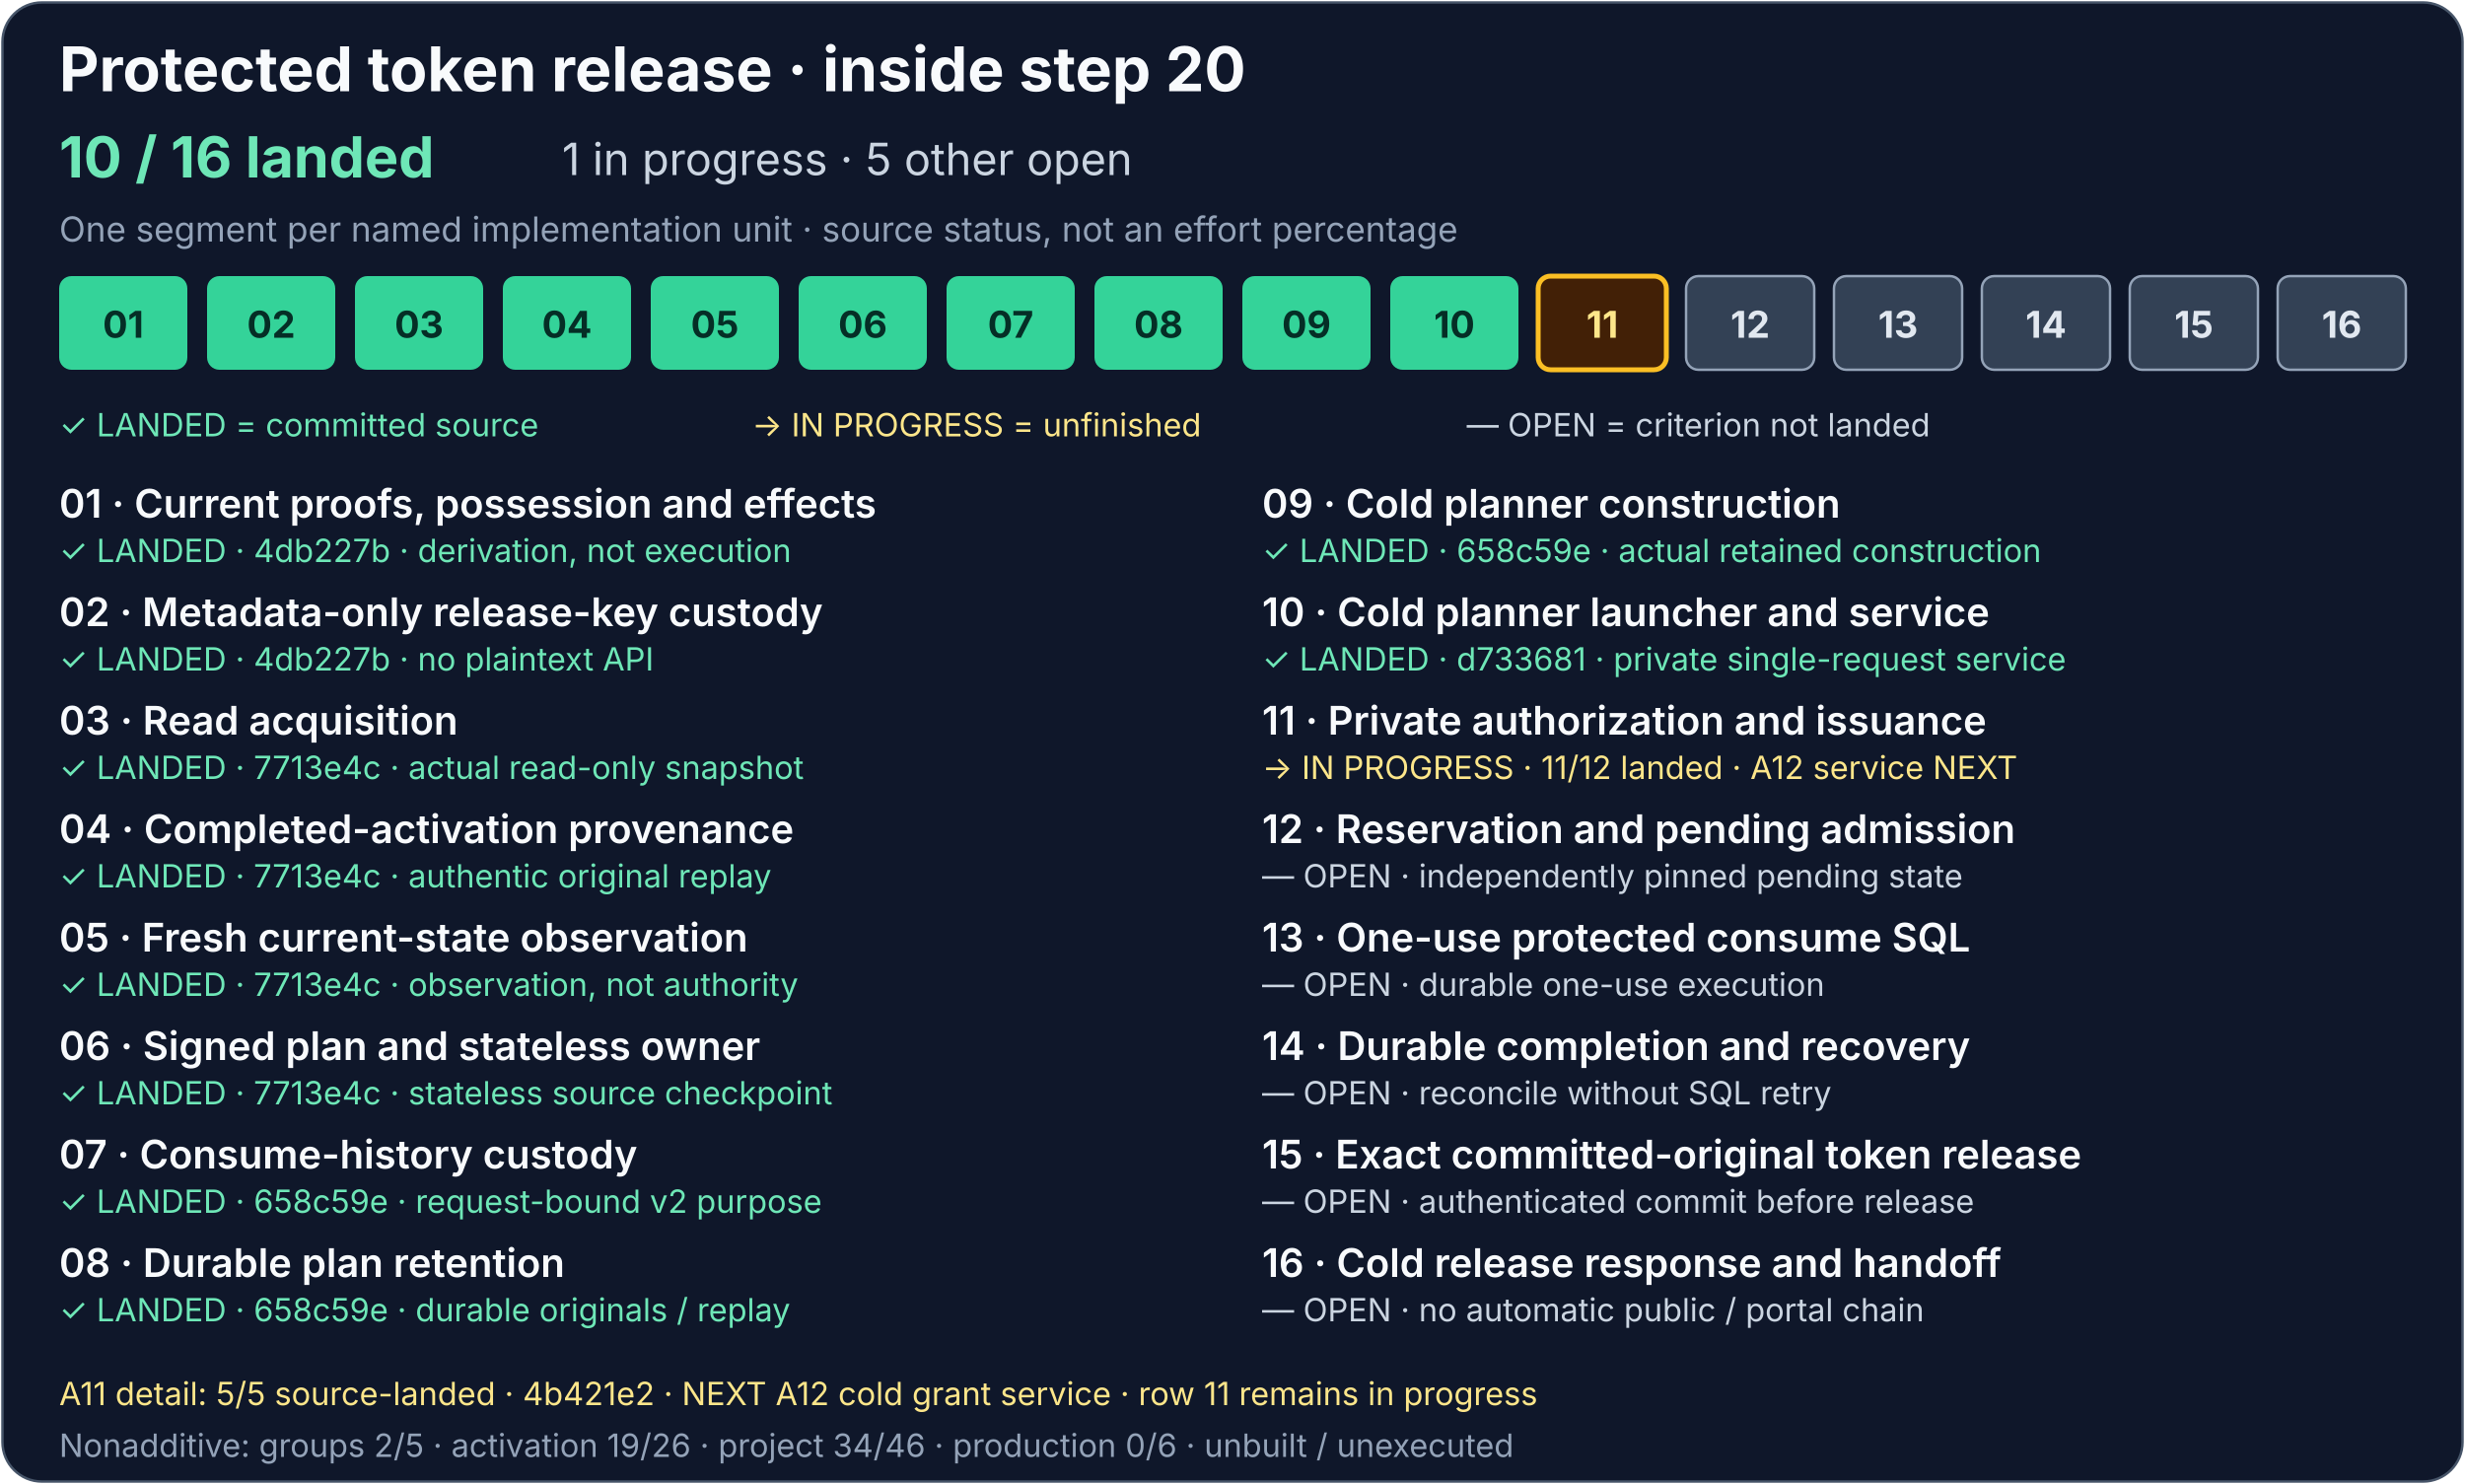
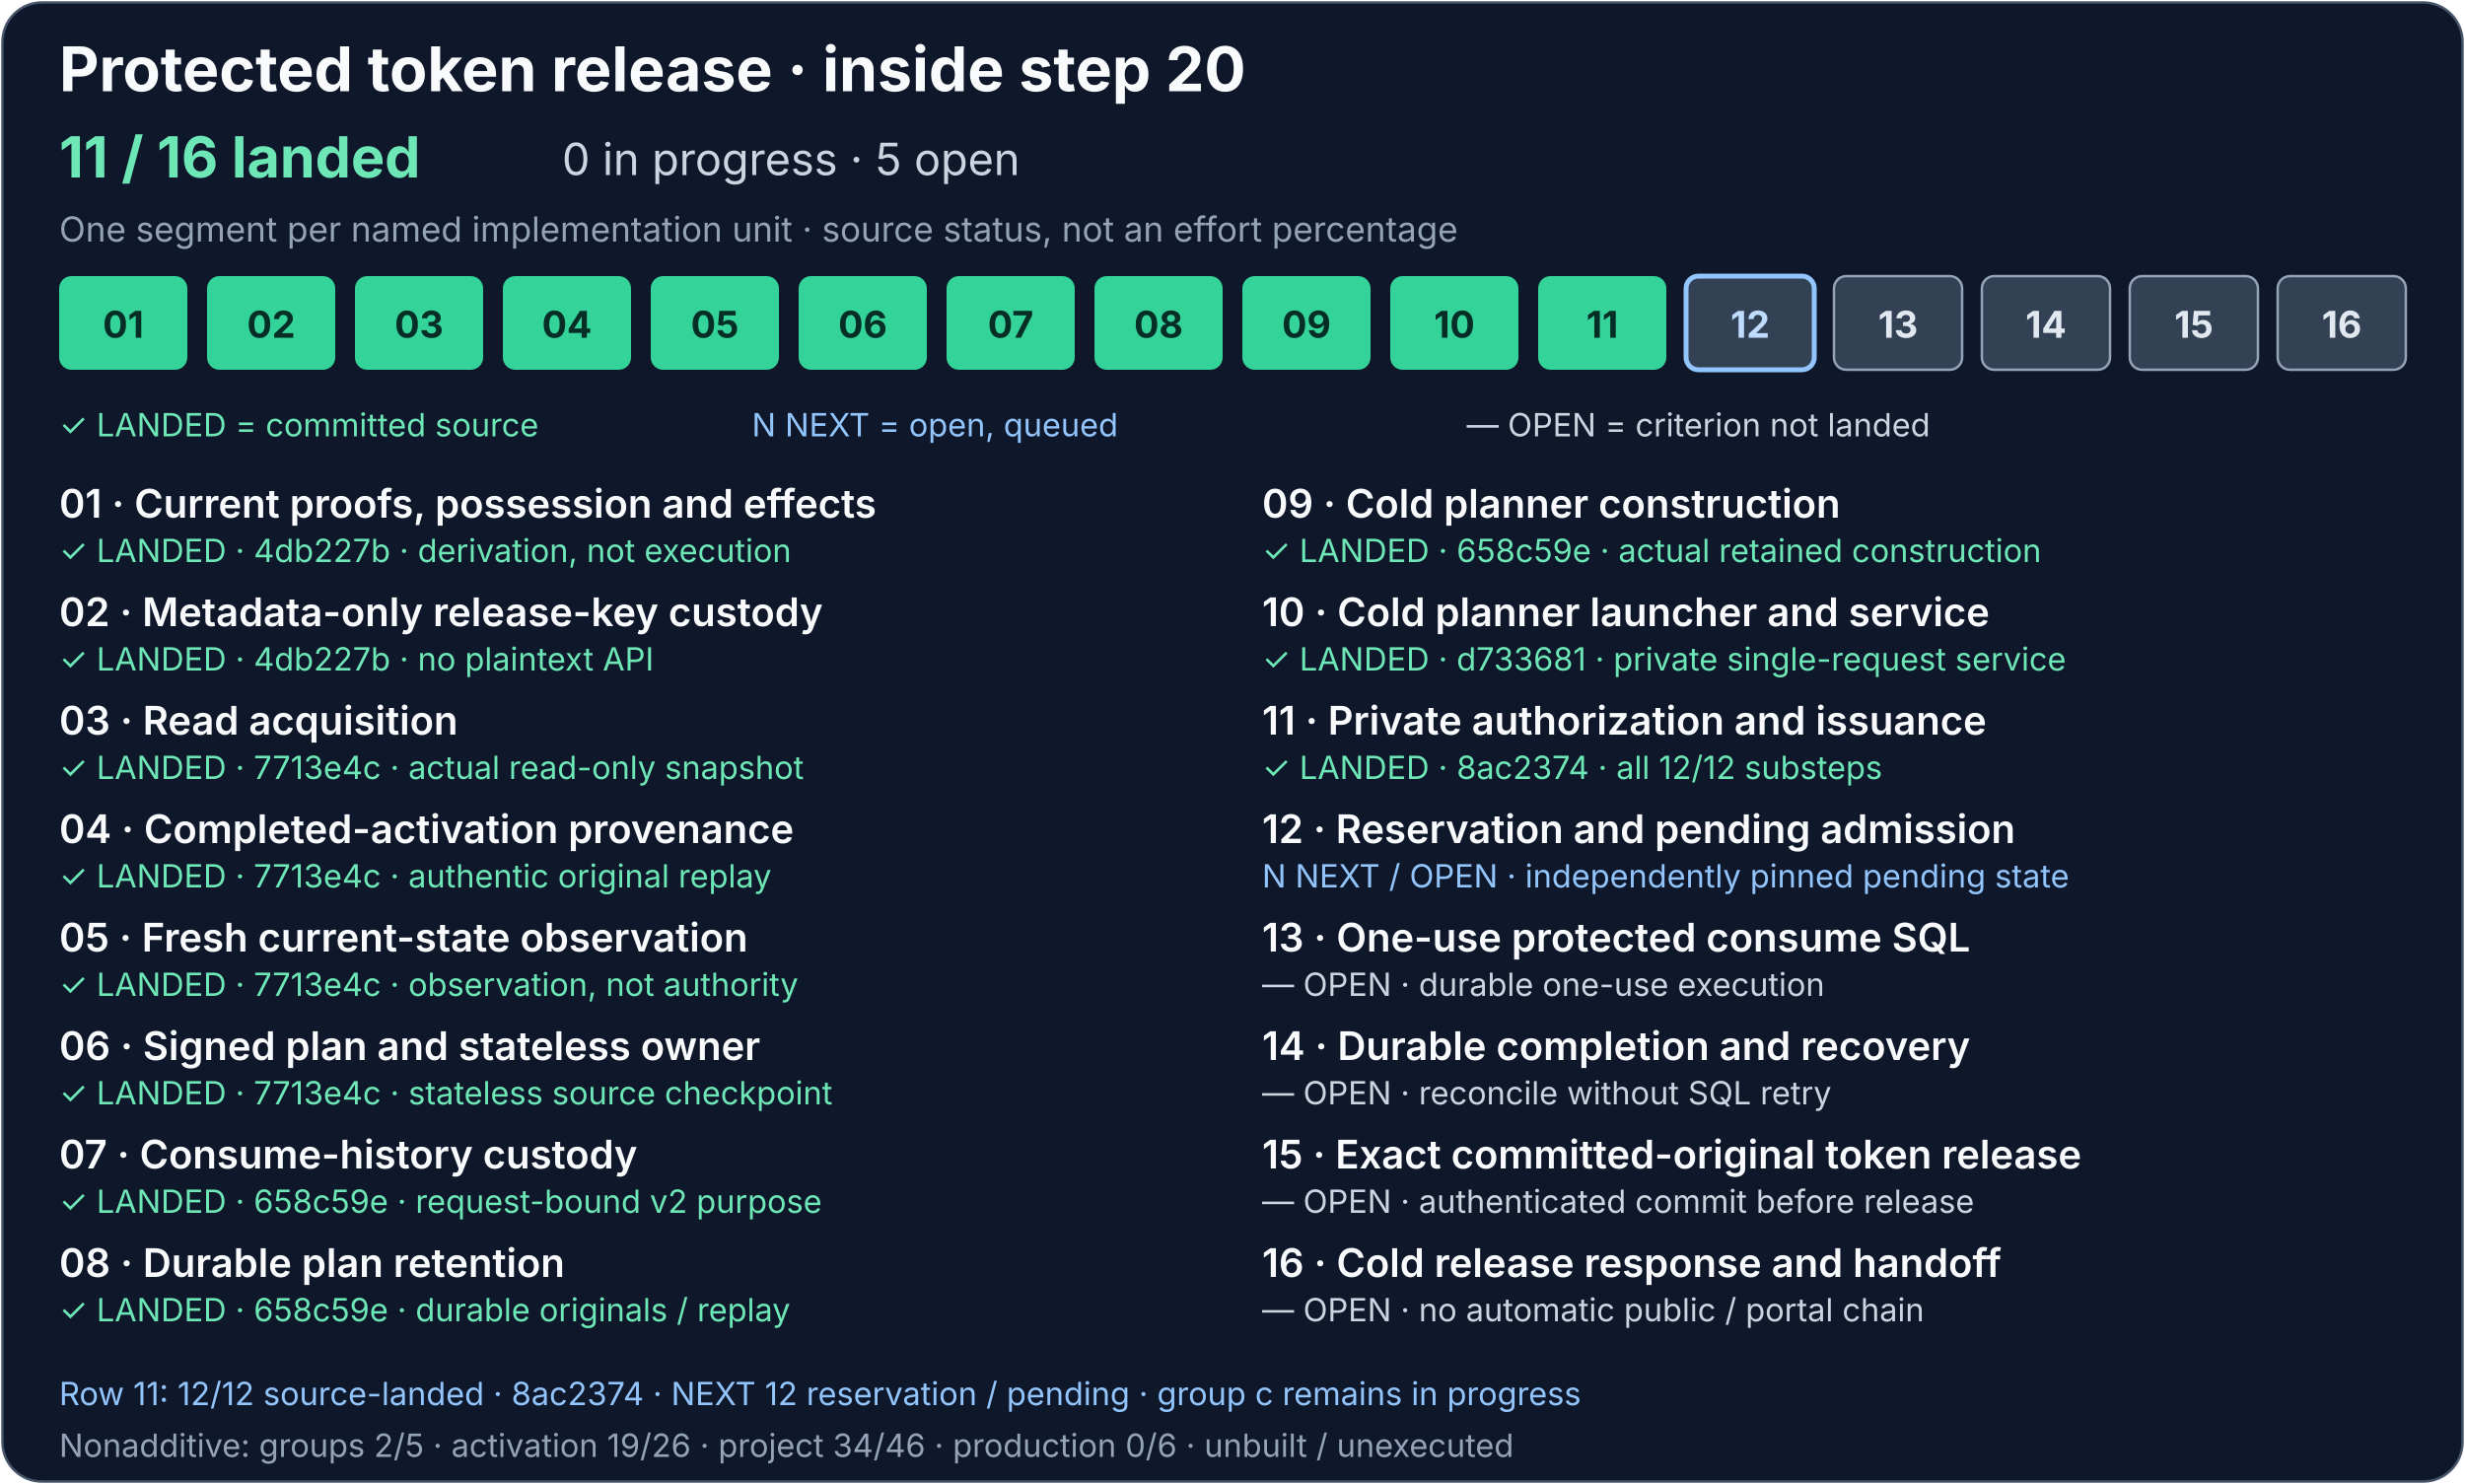
<svg xmlns="http://www.w3.org/2000/svg" width="1000" height="602" viewBox="0 0 1000 602" role="img" aria-labelledby="release-title release-description">
  <rect x="1" y="1" width="998" height="600" rx="16" fill="#0f172a" stroke="#475569" />
  <g font-family="system-ui, -apple-system, Segoe UI, sans-serif">
    <text x="24" y="37" fill="#f8fafc" font-size="25" font-weight="700">Protected token release · inside step 20</text>
-     <text x="24" y="72" fill="#6ee7b7" font-size="23" font-weight="700">10 / 16 landed</text>
-     <text x="228" y="71" fill="#cbd5e1" font-size="18">1 in progress · 5 other open</text>
+     <text x="24" y="72" fill="#6ee7b7" font-size="23" font-weight="700">11 / 16 landed</text>
+     <text x="228" y="71" fill="#cbd5e1" font-size="18">0 in progress · 5 open</text>
    <text x="24" y="98" fill="#94a3b8" font-size="14">One segment per named implementation unit · source status, not an effort percentage</text>
    <g fill="#34d399">
      <rect x="24" y="112" width="52" height="38" rx="5" />
      <rect x="84" y="112" width="52" height="38" rx="5" />
      <rect x="144" y="112" width="52" height="38" rx="5" />
      <rect x="204" y="112" width="52" height="38" rx="5" />
      <rect x="264" y="112" width="52" height="38" rx="5" />
      <rect x="324" y="112" width="52" height="38" rx="5" />
    </g>
    <g fill="#34d399">
      <rect x="384" y="112" width="52" height="38" rx="5" />
      <rect x="444" y="112" width="52" height="38" rx="5" />
      <rect x="504" y="112" width="52" height="38" rx="5" />
      <rect x="564" y="112" width="52" height="38" rx="5" />
    </g>
    <g fill="#334155" stroke="#94a3b8">
-       <rect x="624" y="112" width="52" height="38" rx="5" fill="#422006" stroke="#fbbf24" stroke-width="2" />
-       <rect x="684" y="112" width="52" height="38" rx="5" />
+       <rect x="624" y="112" width="52" height="38" rx="5" fill="#34d399" stroke="none" />
+       <rect x="684" y="112" width="52" height="38" rx="5" stroke="#93c5fd" stroke-width="2" />
      <rect x="744" y="112" width="52" height="38" rx="5" />
      <rect x="804" y="112" width="52" height="38" rx="5" />
      <rect x="864" y="112" width="52" height="38" rx="5" />
      <rect x="924" y="112" width="52" height="38" rx="5" />
    </g>
    <g font-size="15" font-weight="700" text-anchor="middle">
      <g fill="#052e26">
        <text x="50" y="137">01</text>
        <text x="110" y="137">02</text>
        <text x="170" y="137">03</text>
        <text x="230" y="137">04</text>
        <text x="290" y="137">05</text>
        <text x="350" y="137">06</text>
      </g>
      <g fill="#052e26">
        <text x="410" y="137">07</text>
        <text x="470" y="137">08</text>
        <text x="530" y="137">09</text>
        <text x="590" y="137">10</text>
      </g>
      <g fill="#e2e8f0">
-         <text x="650" y="137" fill="#fde68a">11</text>
-         <text x="710" y="137">12</text>
+         <text x="650" y="137" fill="#052e26">11</text>
+         <text x="710" y="137" fill="#bfdbfe">12</text>
        <text x="770" y="137">13</text>
        <text x="830" y="137">14</text>
        <text x="890" y="137">15</text>
        <text x="950" y="137">16</text>
      </g>
    </g>
    <text x="24" y="177" fill="#6ee7b7" font-size="13">✓ LANDED = committed source</text>
-     <text x="305" y="177" fill="#fde68a" font-size="13">→ IN PROGRESS = unfinished</text>
+     <text x="305" y="177" fill="#93c5fd" font-size="13">N NEXT = open, queued</text>
    <text x="595" y="177" fill="#cbd5e1" font-size="13">— OPEN = criterion not landed</text>
    <g fill="#f8fafc" font-size="16" font-weight="600">
      <text x="24" y="210">01 · Current proofs, possession and effects</text>
      <text x="24" y="254">02 · Metadata-only release-key custody</text>
      <text x="24" y="298">03 · Read acquisition</text>
      <text x="24" y="342">04 · Completed-activation provenance</text>
      <text x="24" y="386">05 · Fresh current-state observation</text>
      <text x="24" y="430">06 · Signed plan and stateless owner</text>
      <text x="24" y="474">07 · Consume-history custody</text>
      <text x="24" y="518">08 · Durable plan retention</text>
      <text x="512" y="210">09 · Cold planner construction</text>
      <text x="512" y="254">10 · Cold planner launcher and service</text>
      <text x="512" y="298">11 · Private authorization and issuance</text>
      <text x="512" y="342">12 · Reservation and pending admission</text>
      <text x="512" y="386">13 · One-use protected consume SQL</text>
      <text x="512" y="430">14 · Durable completion and recovery</text>
      <text x="512" y="474">15 · Exact committed-original token release</text>
      <text x="512" y="518">16 · Cold release response and handoff</text>
    </g>
    <g font-size="13">
      <g fill="#6ee7b7">
        <text x="24" y="228">✓ LANDED · 4db227b · derivation, not execution</text>
        <text x="24" y="272">✓ LANDED · 4db227b · no plaintext API</text>
        <text x="24" y="316">✓ LANDED · 7713e4c · actual read-only snapshot</text>
        <text x="24" y="360">✓ LANDED · 7713e4c · authentic original replay</text>
        <text x="24" y="404">✓ LANDED · 7713e4c · observation, not authority</text>
        <text x="24" y="448">✓ LANDED · 7713e4c · stateless source checkpoint</text>
      </g>
      <g fill="#6ee7b7">
        <text x="24" y="492">✓ LANDED · 658c59e · request-bound v2 purpose</text>
        <text x="24" y="536">✓ LANDED · 658c59e · durable originals / replay</text>
        <text x="512" y="228">✓ LANDED · 658c59e · actual retained construction</text>
        <text x="512" y="272">✓ LANDED · d733681 · private single-request service</text>
      </g>
      <g fill="#cbd5e1">
-         <text x="512" y="316" fill="#fde68a">→ IN PROGRESS · 11/12 landed · A12 service NEXT</text>
-         <text x="512" y="360">— OPEN · independently pinned pending state</text>
+         <text x="512" y="316" fill="#6ee7b7">✓ LANDED · 8ac2374 · all 12/12 substeps</text>
+         <text x="512" y="360" fill="#93c5fd">N NEXT / OPEN · independently pinned pending state</text>
        <text x="512" y="404">— OPEN · durable one-use execution</text>
        <text x="512" y="448">— OPEN · reconcile without SQL retry</text>
        <text x="512" y="492">— OPEN · authenticated commit before release</text>
        <text x="512" y="536">— OPEN · no automatic public / portal chain</text>
      </g>
    </g>
-     <text x="24" y="570" fill="#fde68a" font-size="13">A11 detail: 5/5 source-landed · 4b421e2 · NEXT A12 cold grant service · row 11 remains in progress</text>
+     <text x="24" y="570" fill="#93c5fd" font-size="13">Row 11: 12/12 source-landed · 8ac2374 · NEXT 12 reservation / pending · group c remains in progress</text>
    <text x="24" y="591" fill="#94a3b8" font-size="13">Nonadditive: groups 2/5 · activation 19/26 · project 34/46 · production 0/6 · unbuilt / unexecuted</text>
  </g>
</svg>
